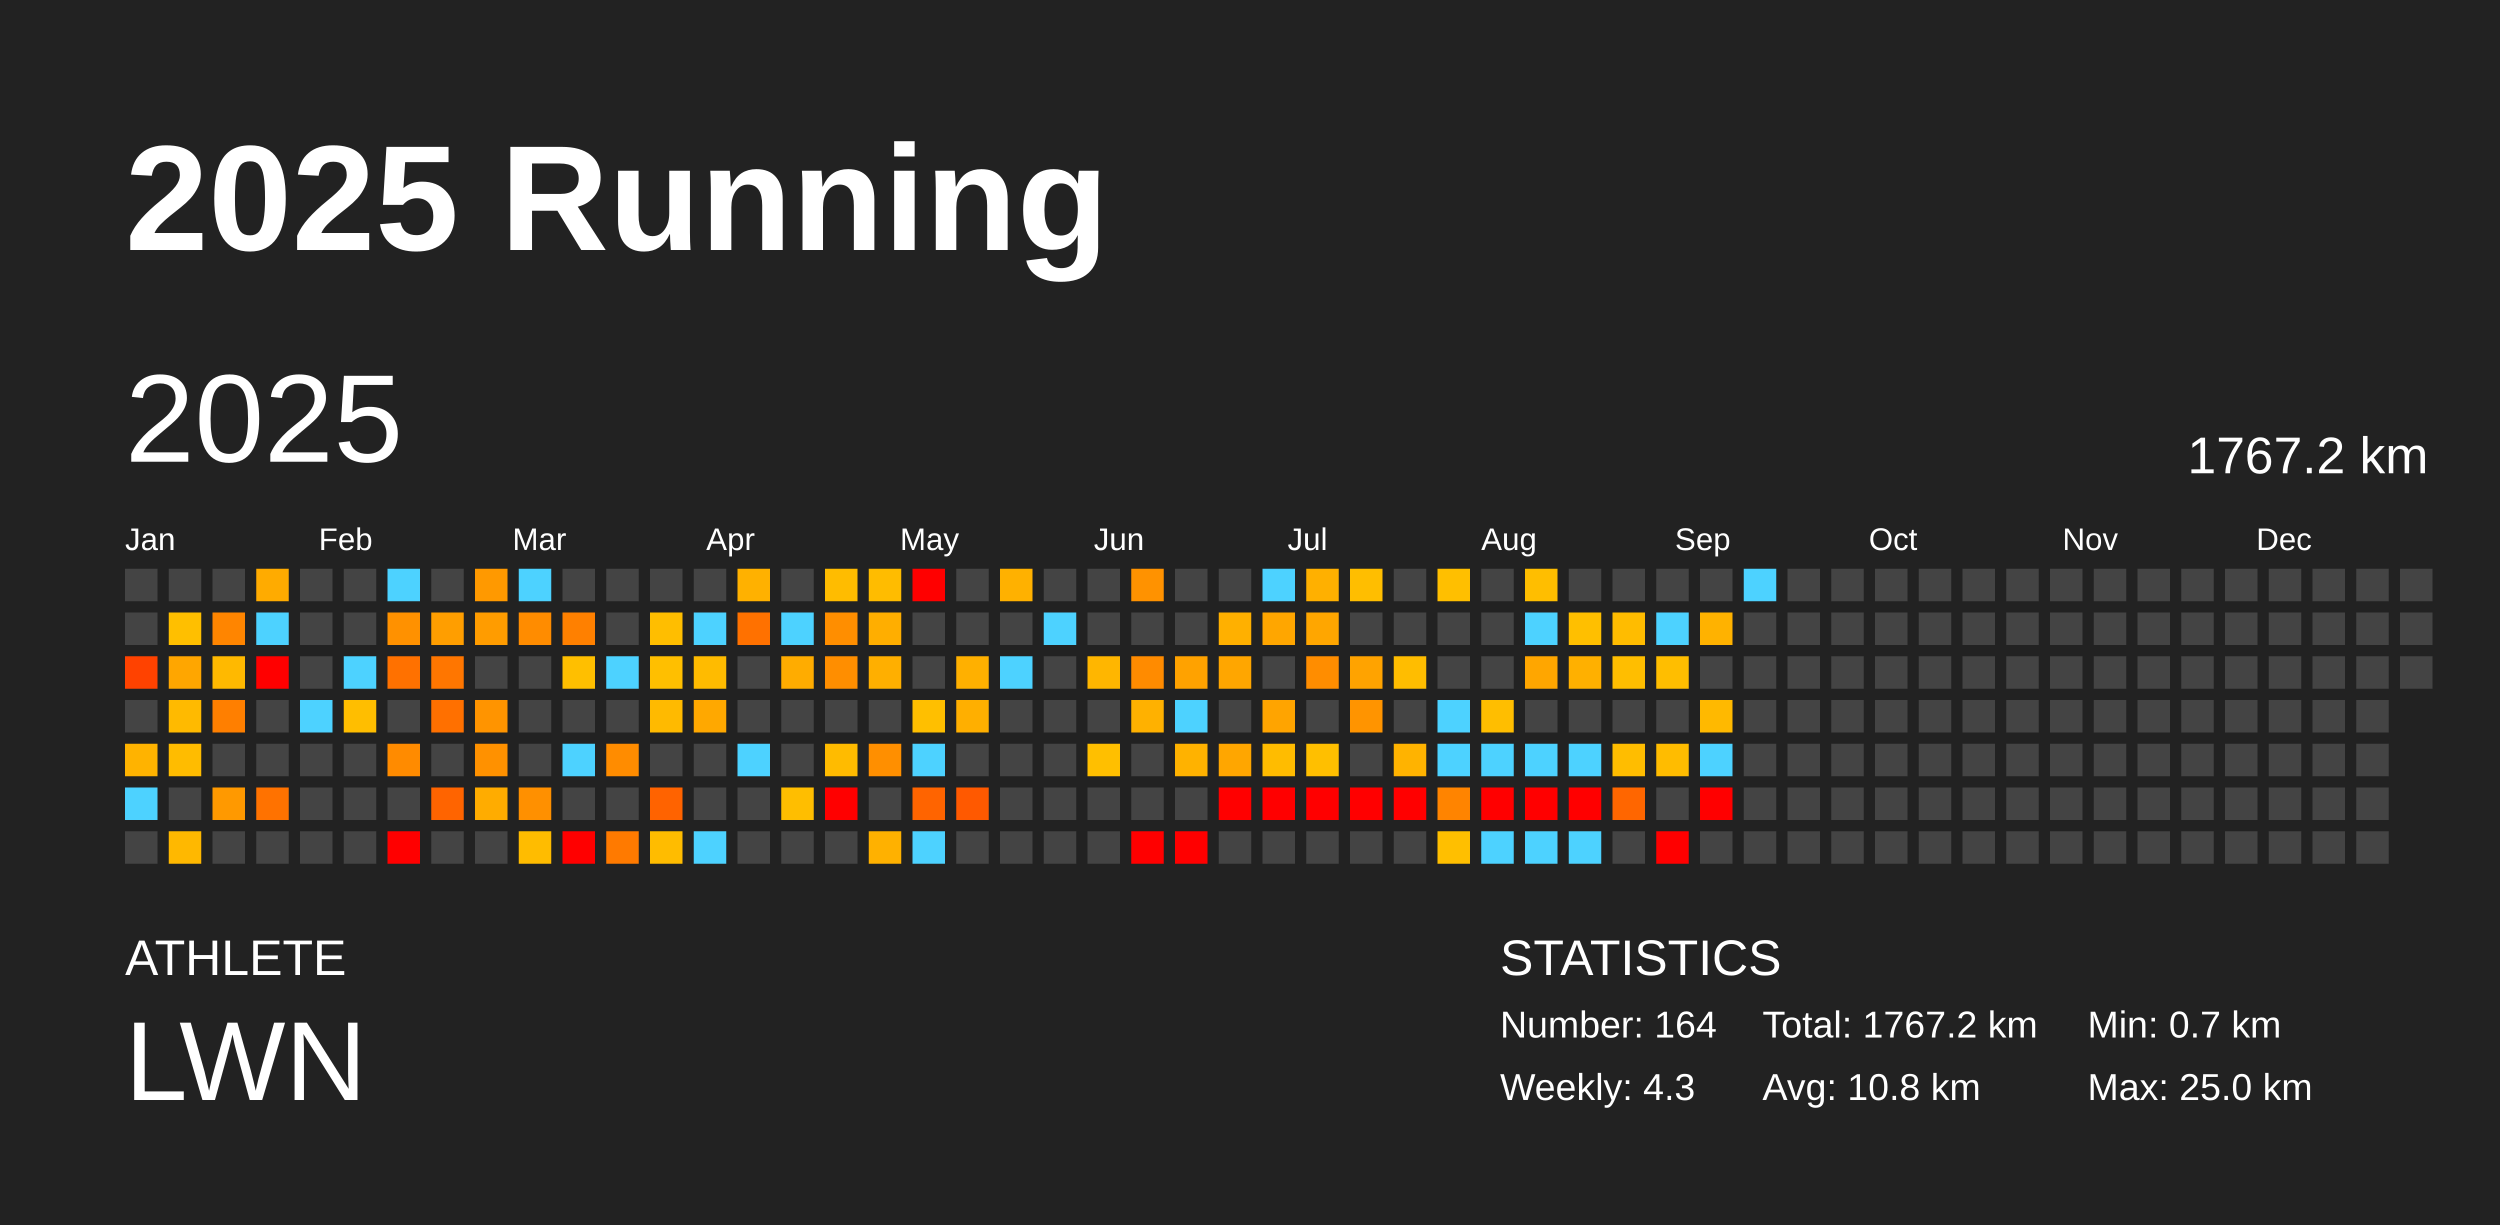
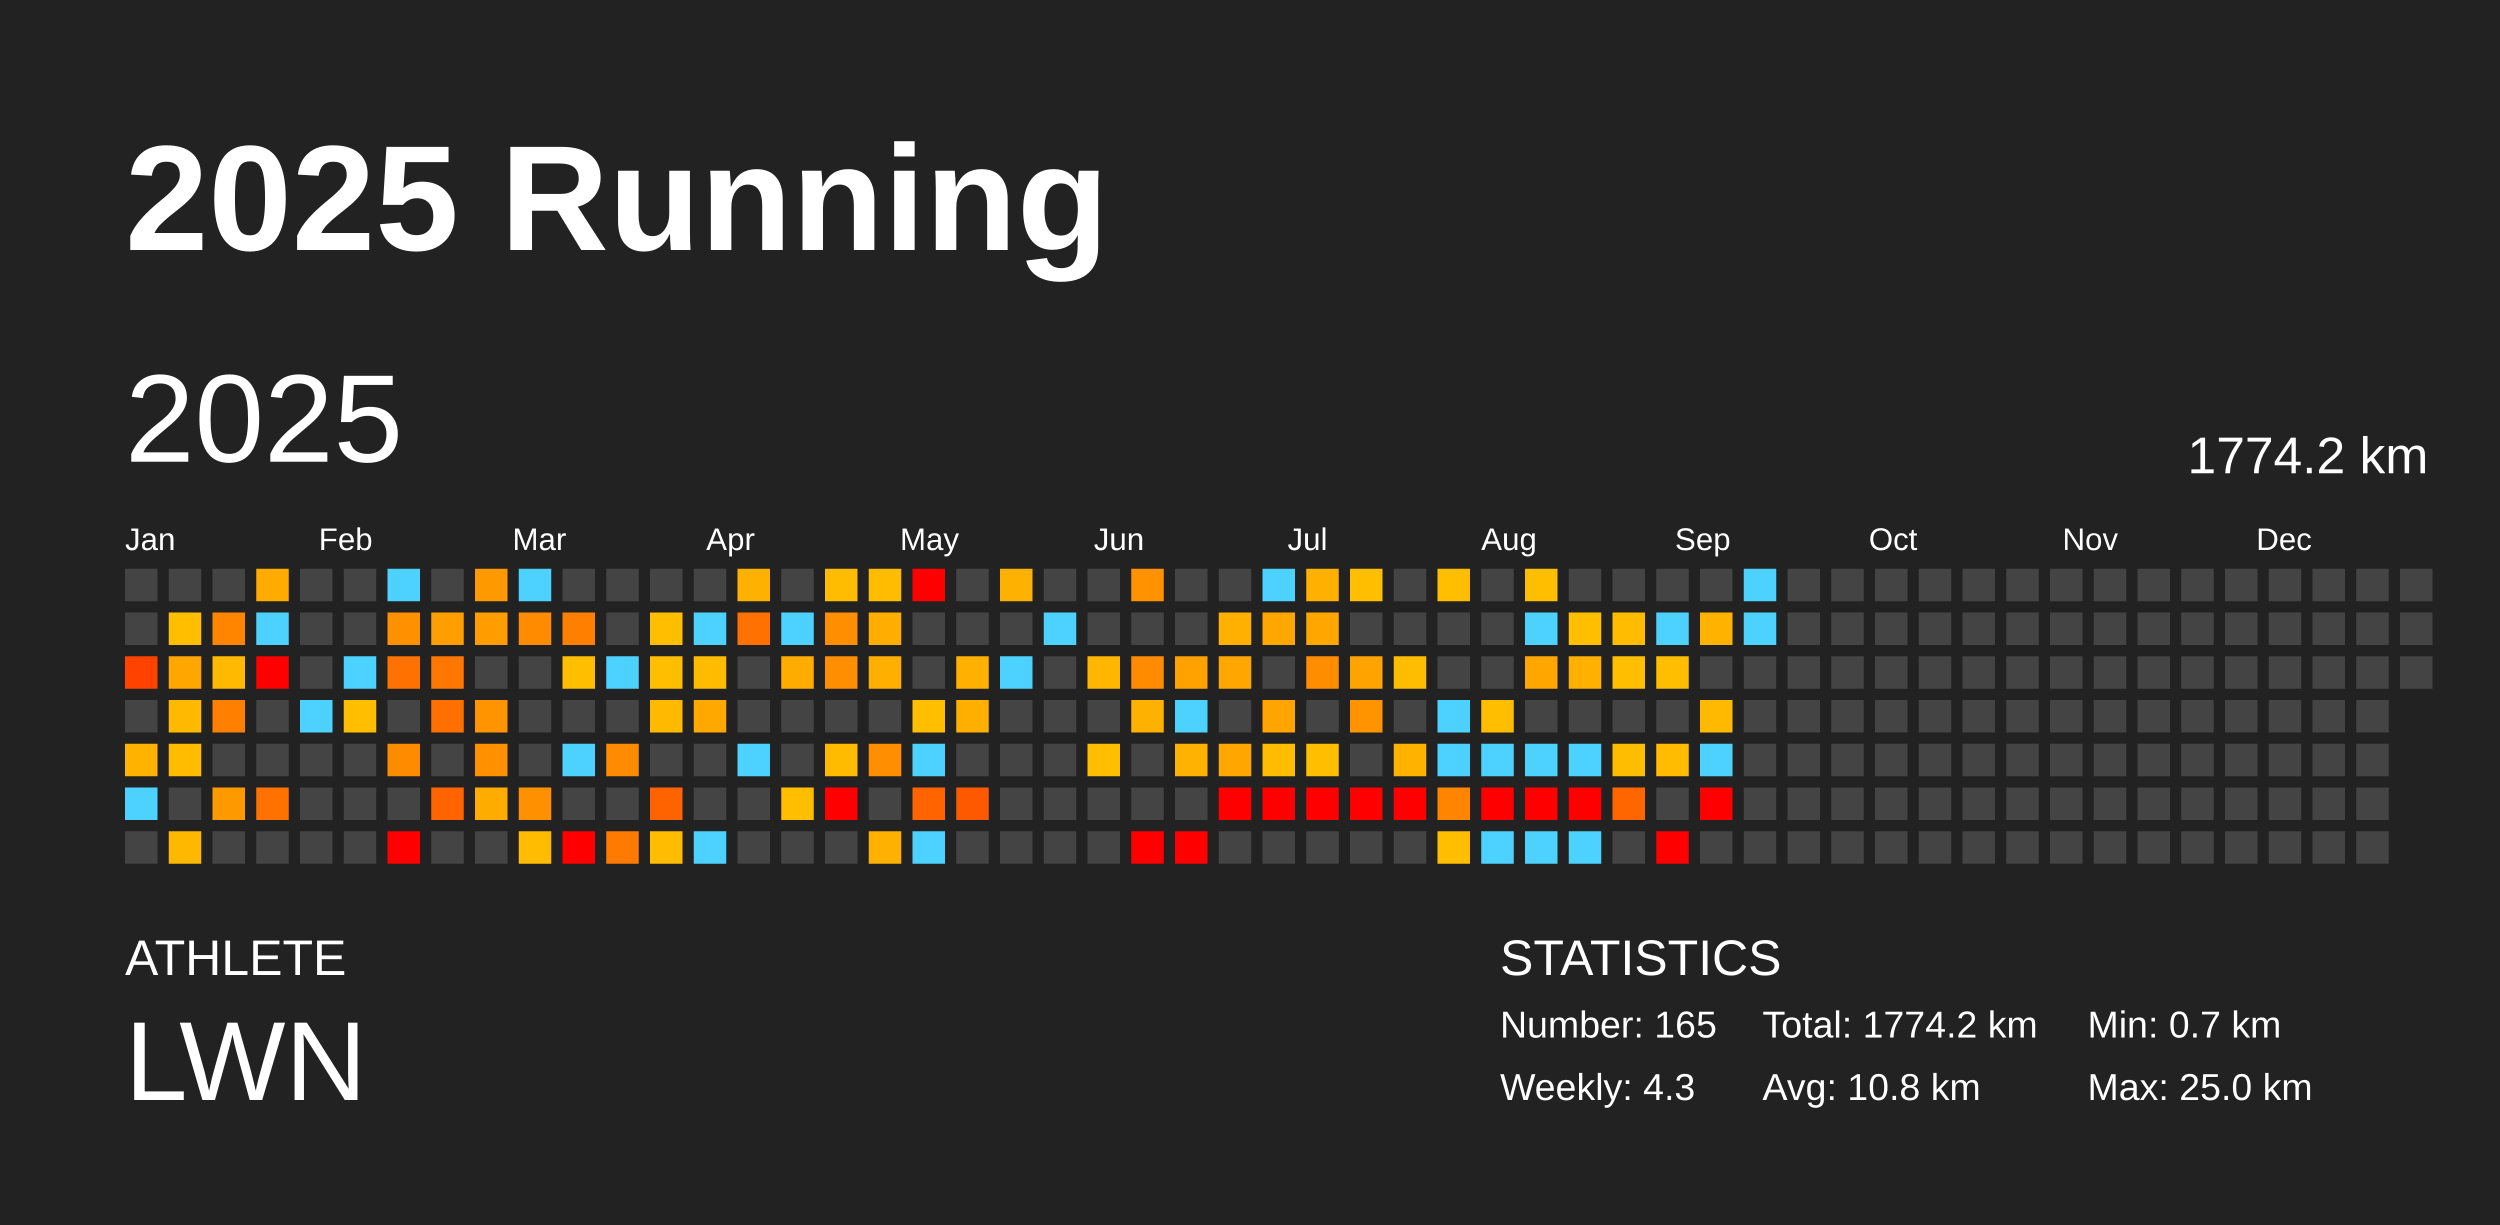
<svg xmlns="http://www.w3.org/2000/svg" baseProfile="full" height="98mm" version="1.1" viewBox="0,0,200,98" width="200mm">
  <defs />
  <rect fill="#222222" height="98" width="200" x="0" y="0" />
  <text fill="#FFFFFF" style="font-size:12px; font-family:Arial; font-weight:bold;" x="10" y="20">2025 Running</text>
  <text fill="#FFFFFF" style="font-size:4px; font-family:Arial" x="10" y="78">ATHLETE</text>
  <text fill="#FFFFFF" style="font-size:9px; font-family:Arial" x="10" y="88">LWN</text>
  <text fill="#FFFFFF" style="font-size:4px; font-family:Arial" x="120" y="78">STATISTICS</text>
-   <text fill="#FFFFFF" style="font-size:3px; font-family:Arial" x="120" y="83">Number: 164</text>
+   <text fill="#FFFFFF" style="font-size:3px; font-family:Arial" x="120" y="83">Number: 165</text>
  <text fill="#FFFFFF" style="font-size:3px; font-family:Arial" x="120" y="88">Weekly: 4.3</text>
-   <text fill="#FFFFFF" style="font-size:3px; font-family:Arial" x="141" y="83">Total: 1767.2 km</text>
+   <text fill="#FFFFFF" style="font-size:3px; font-family:Arial" x="141" y="83">Total: 1774.2 km</text>
  <text fill="#FFFFFF" style="font-size:3px; font-family:Arial" x="141" y="88">Avg: 10.8 km</text>
  <text fill="#FFFFFF" style="font-size:3px; font-family:Arial" x="167" y="83">Min: 0.7 km</text>
  <text fill="#FFFFFF" style="font-size:3px; font-family:Arial" x="167" y="88">Max: 25.0 km</text>
  <text dominant-baseline="hanging" fill="#FFFFFF" style="font-size:10.0px; font-family:Arial;" x="10" y="30">2025</text>
-   <text dominant-baseline="hanging" fill="#FFFFFF" style="font-size:4.125px; font-family:Arial;" x="175" y="35">1767.2 km</text>
+   <text dominant-baseline="hanging" fill="#FFFFFF" style="font-size:4.125px; font-family:Arial;" x="175" y="35">1774.2 km</text>
  <text fill="#FFFFFF" style="font-size:2.5px; font-family:Arial" x="10.0" y="44">Jan</text>
  <text fill="#FFFFFF" style="font-size:2.5px; font-family:Arial" x="25.5" y="44">Feb</text>
  <text fill="#FFFFFF" style="font-size:2.5px; font-family:Arial" x="41.0" y="44">Mar</text>
  <text fill="#FFFFFF" style="font-size:2.5px; font-family:Arial" x="56.5" y="44">Apr</text>
  <text fill="#FFFFFF" style="font-size:2.5px; font-family:Arial" x="72.0" y="44">May</text>
  <text fill="#FFFFFF" style="font-size:2.5px; font-family:Arial" x="87.5" y="44">Jun</text>
  <text fill="#FFFFFF" style="font-size:2.5px; font-family:Arial" x="103.0" y="44">Jul</text>
  <text fill="#FFFFFF" style="font-size:2.5px; font-family:Arial" x="118.5" y="44">Aug</text>
  <text fill="#FFFFFF" style="font-size:2.5px; font-family:Arial" x="134.0" y="44">Sep</text>
  <text fill="#FFFFFF" style="font-size:2.5px; font-family:Arial" x="149.5" y="44">Oct</text>
  <text fill="#FFFFFF" style="font-size:2.5px; font-family:Arial" x="165.0" y="44">Nov</text>
  <text fill="#FFFFFF" style="font-size:2.5px; font-family:Arial" x="180.5" y="44">Dec</text>
  <rect fill="#444444" height="2.6" width="2.6" x="10.0" y="45.5" />
  <rect fill="#444444" height="2.6" width="2.6" x="10.0" y="49.0" />
  <rect fill="#ff4200" height="2.6" width="2.6" x="10.0" y="52.5" />
  <rect fill="#444444" height="2.6" width="2.6" x="10.0" y="56.0" />
  <rect fill="#ffb300" height="2.6" width="2.6" x="10.0" y="59.5" />
  <rect fill="#4dd2ff" height="2.6" width="2.6" x="10.0" y="63.0" />
  <rect fill="#444444" height="2.6" width="2.6" x="10.0" y="66.5" />
  <rect fill="#444444" height="2.6" width="2.6" x="13.5" y="45.5" />
  <rect fill="#ffbf00" height="2.6" width="2.6" x="13.5" y="49.0" />
  <rect fill="#ffa600" height="2.6" width="2.6" x="13.5" y="52.5" />
  <rect fill="#ffba00" height="2.6" width="2.6" x="13.5" y="56.0" />
  <rect fill="#ffbc00" height="2.6" width="2.6" x="13.5" y="59.5" />
  <rect fill="#444444" height="2.6" width="2.6" x="13.5" y="63.0" />
  <rect fill="#ffb800" height="2.6" width="2.6" x="13.5" y="66.5" />
  <rect fill="#444444" height="2.6" width="2.6" x="17.0" y="45.5" />
  <rect fill="#ff8500" height="2.6" width="2.6" x="17.0" y="49.0" />
  <rect fill="#ffb900" height="2.6" width="2.6" x="17.0" y="52.5" />
  <rect fill="#ff7f00" height="2.6" width="2.6" x="17.0" y="56.0" />
  <rect fill="#444444" height="2.6" width="2.6" x="17.0" y="59.5" />
  <rect fill="#ff9900" height="2.6" width="2.6" x="17.0" y="63.0" />
  <rect fill="#444444" height="2.6" width="2.6" x="17.0" y="66.5" />
  <rect fill="#ffab00" height="2.6" width="2.6" x="20.5" y="45.5" />
  <rect fill="#4dd2ff" height="2.6" width="2.6" x="20.5" y="49.0" />
  <rect fill="red" height="2.6" width="2.6" x="20.5" y="52.5" />
  <rect fill="#444444" height="2.6" width="2.6" x="20.5" y="56.0" />
  <rect fill="#444444" height="2.6" width="2.6" x="20.5" y="59.5" />
  <rect fill="#ff7200" height="2.6" width="2.6" x="20.5" y="63.0" />
  <rect fill="#444444" height="2.6" width="2.6" x="20.5" y="66.5" />
  <rect fill="#444444" height="2.6" width="2.6" x="24.0" y="45.5" />
  <rect fill="#444444" height="2.6" width="2.6" x="24.0" y="49.0" />
  <rect fill="#444444" height="2.6" width="2.6" x="24.0" y="52.5" />
  <rect fill="#4dd2ff" height="2.6" width="2.6" x="24.0" y="56.0" />
  <rect fill="#444444" height="2.6" width="2.6" x="24.0" y="59.5" />
  <rect fill="#444444" height="2.6" width="2.6" x="24.0" y="63.0" />
  <rect fill="#444444" height="2.6" width="2.6" x="24.0" y="66.5" />
  <rect fill="#444444" height="2.6" width="2.6" x="27.5" y="45.5" />
  <rect fill="#444444" height="2.6" width="2.6" x="27.5" y="49.0" />
  <rect fill="#4dd2ff" height="2.6" width="2.6" x="27.5" y="52.5" />
  <rect fill="#ffbe00" height="2.6" width="2.6" x="27.5" y="56.0" />
  <rect fill="#444444" height="2.6" width="2.6" x="27.5" y="59.5" />
  <rect fill="#444444" height="2.6" width="2.6" x="27.5" y="63.0" />
  <rect fill="#444444" height="2.6" width="2.6" x="27.5" y="66.5" />
  <rect fill="#4dd2ff" height="2.6" width="2.6" x="31.0" y="45.5" />
  <rect fill="#ff9100" height="2.6" width="2.6" x="31.0" y="49.0" />
  <rect fill="#ff7100" height="2.6" width="2.6" x="31.0" y="52.5" />
  <rect fill="#444444" height="2.6" width="2.6" x="31.0" y="56.0" />
  <rect fill="#ff8b00" height="2.6" width="2.6" x="31.0" y="59.5" />
  <rect fill="#444444" height="2.6" width="2.6" x="31.0" y="63.0" />
  <rect fill="red" height="2.6" width="2.6" x="31.0" y="66.5" />
  <rect fill="#444444" height="2.6" width="2.6" x="34.5" y="45.5" />
  <rect fill="#ff9e00" height="2.6" width="2.6" x="34.5" y="49.0" />
  <rect fill="#ff7600" height="2.6" width="2.6" x="34.5" y="52.5" />
  <rect fill="#ff7000" height="2.6" width="2.6" x="34.5" y="56.0" />
  <rect fill="#444444" height="2.6" width="2.6" x="34.5" y="59.5" />
  <rect fill="#ff6400" height="2.6" width="2.6" x="34.5" y="63.0" />
  <rect fill="#444444" height="2.6" width="2.6" x="34.5" y="66.5" />
  <rect fill="#ff9900" height="2.6" width="2.6" x="38.0" y="45.5" />
  <rect fill="#ff9c00" height="2.6" width="2.6" x="38.0" y="49.0" />
  <rect fill="#444444" height="2.6" width="2.6" x="38.0" y="52.5" />
  <rect fill="#ff9400" height="2.6" width="2.6" x="38.0" y="56.0" />
  <rect fill="#ff9100" height="2.6" width="2.6" x="38.0" y="59.5" />
  <rect fill="#ffac00" height="2.6" width="2.6" x="38.0" y="63.0" />
  <rect fill="#444444" height="2.6" width="2.6" x="38.0" y="66.5" />
  <rect fill="#4dd2ff" height="2.6" width="2.6" x="41.5" y="45.5" />
  <rect fill="#ff8c00" height="2.6" width="2.6" x="41.5" y="49.0" />
  <rect fill="#444444" height="2.6" width="2.6" x="41.5" y="52.5" />
  <rect fill="#444444" height="2.6" width="2.6" x="41.5" y="56.0" />
  <rect fill="#444444" height="2.6" width="2.6" x="41.5" y="59.5" />
  <rect fill="#ff9000" height="2.6" width="2.6" x="41.5" y="63.0" />
  <rect fill="#ffbc00" height="2.6" width="2.6" x="41.5" y="66.5" />
  <rect fill="#444444" height="2.6" width="2.6" x="45.0" y="45.5" />
  <rect fill="#ff8000" height="2.6" width="2.6" x="45.0" y="49.0" />
  <rect fill="#ffbf00" height="2.6" width="2.6" x="45.0" y="52.5" />
  <rect fill="#444444" height="2.6" width="2.6" x="45.0" y="56.0" />
  <rect fill="#4dd2ff" height="2.6" width="2.6" x="45.0" y="59.5" />
  <rect fill="#444444" height="2.6" width="2.6" x="45.0" y="63.0" />
  <rect fill="red" height="2.6" width="2.6" x="45.0" y="66.5" />
  <rect fill="#444444" height="2.6" width="2.6" x="48.5" y="45.5" />
  <rect fill="#444444" height="2.6" width="2.6" x="48.5" y="49.0" />
  <rect fill="#4dd2ff" height="2.6" width="2.6" x="48.5" y="52.5" />
  <rect fill="#444444" height="2.6" width="2.6" x="48.5" y="56.0" />
  <rect fill="#ff8c00" height="2.6" width="2.6" x="48.5" y="59.5" />
  <rect fill="#444444" height="2.6" width="2.6" x="48.5" y="63.0" />
  <rect fill="#ff7a00" height="2.6" width="2.6" x="48.5" y="66.5" />
  <rect fill="#444444" height="2.6" width="2.6" x="52.0" y="45.5" />
  <rect fill="#ffbe00" height="2.6" width="2.6" x="52.0" y="49.0" />
  <rect fill="#ffbf00" height="2.6" width="2.6" x="52.0" y="52.5" />
  <rect fill="#ffba00" height="2.6" width="2.6" x="52.0" y="56.0" />
  <rect fill="#444444" height="2.6" width="2.6" x="52.0" y="59.5" />
  <rect fill="#ff6300" height="2.6" width="2.6" x="52.0" y="63.0" />
  <rect fill="#ffbc00" height="2.6" width="2.6" x="52.0" y="66.5" />
  <rect fill="#444444" height="2.6" width="2.6" x="55.5" y="45.5" />
  <rect fill="#4dd2ff" height="2.6" width="2.6" x="55.5" y="49.0" />
  <rect fill="#ffbb00" height="2.6" width="2.6" x="55.5" y="52.5" />
  <rect fill="#ffa800" height="2.6" width="2.6" x="55.5" y="56.0" />
  <rect fill="#444444" height="2.6" width="2.6" x="55.5" y="59.5" />
  <rect fill="#444444" height="2.6" width="2.6" x="55.5" y="63.0" />
  <rect fill="#4dd2ff" height="2.6" width="2.6" x="55.5" y="66.5" />
  <rect fill="#ffb100" height="2.6" width="2.6" x="59.0" y="45.5" />
  <rect fill="#ff7100" height="2.6" width="2.6" x="59.0" y="49.0" />
  <rect fill="#444444" height="2.6" width="2.6" x="59.0" y="52.5" />
  <rect fill="#444444" height="2.6" width="2.6" x="59.0" y="56.0" />
  <rect fill="#4dd2ff" height="2.6" width="2.6" x="59.0" y="59.5" />
  <rect fill="#444444" height="2.6" width="2.6" x="59.0" y="63.0" />
  <rect fill="#444444" height="2.6" width="2.6" x="59.0" y="66.5" />
  <rect fill="#444444" height="2.6" width="2.6" x="62.5" y="45.5" />
  <rect fill="#4dd2ff" height="2.6" width="2.6" x="62.5" y="49.0" />
  <rect fill="#ffac00" height="2.6" width="2.6" x="62.5" y="52.5" />
  <rect fill="#444444" height="2.6" width="2.6" x="62.5" y="56.0" />
  <rect fill="#444444" height="2.6" width="2.6" x="62.5" y="59.5" />
  <rect fill="#ffbe00" height="2.6" width="2.6" x="62.5" y="63.0" />
  <rect fill="#444444" height="2.6" width="2.6" x="62.5" y="66.5" />
  <rect fill="#ffbc00" height="2.6" width="2.6" x="66.0" y="45.5" />
  <rect fill="#ff8e00" height="2.6" width="2.6" x="66.0" y="49.0" />
  <rect fill="#ff8e00" height="2.6" width="2.6" x="66.0" y="52.5" />
  <rect fill="#444444" height="2.6" width="2.6" x="66.0" y="56.0" />
  <rect fill="#ffbb00" height="2.6" width="2.6" x="66.0" y="59.5" />
  <rect fill="red" height="2.6" width="2.6" x="66.0" y="63.0" />
  <rect fill="#444444" height="2.6" width="2.6" x="66.0" y="66.5" />
  <rect fill="#ffbc00" height="2.6" width="2.6" x="69.5" y="45.5" />
  <rect fill="#ffae00" height="2.6" width="2.6" x="69.5" y="49.0" />
  <rect fill="#ffaf00" height="2.6" width="2.6" x="69.5" y="52.5" />
  <rect fill="#444444" height="2.6" width="2.6" x="69.5" y="56.0" />
  <rect fill="#ff8f00" height="2.6" width="2.6" x="69.5" y="59.5" />
  <rect fill="#444444" height="2.6" width="2.6" x="69.5" y="63.0" />
  <rect fill="#ffb100" height="2.6" width="2.6" x="69.5" y="66.5" />
  <rect fill="red" height="2.6" width="2.6" x="73.0" y="45.5" />
  <rect fill="#444444" height="2.6" width="2.6" x="73.0" y="49.0" />
  <rect fill="#444444" height="2.6" width="2.6" x="73.0" y="52.5" />
  <rect fill="#ffbf00" height="2.6" width="2.6" x="73.0" y="56.0" />
  <rect fill="#4dd2ff" height="2.6" width="2.6" x="73.0" y="59.5" />
  <rect fill="#ff6400" height="2.6" width="2.6" x="73.0" y="63.0" />
  <rect fill="#4dd2ff" height="2.6" width="2.6" x="73.0" y="66.5" />
  <rect fill="#444444" height="2.6" width="2.6" x="76.5" y="45.5" />
  <rect fill="#444444" height="2.6" width="2.6" x="76.5" y="49.0" />
  <rect fill="#ffb000" height="2.6" width="2.6" x="76.5" y="52.5" />
  <rect fill="#ffaf00" height="2.6" width="2.6" x="76.5" y="56.0" />
  <rect fill="#444444" height="2.6" width="2.6" x="76.5" y="59.5" />
  <rect fill="#ff5900" height="2.6" width="2.6" x="76.5" y="63.0" />
  <rect fill="#444444" height="2.6" width="2.6" x="76.5" y="66.5" />
  <rect fill="#ffb100" height="2.6" width="2.6" x="80.0" y="45.5" />
  <rect fill="#444444" height="2.6" width="2.6" x="80.0" y="49.0" />
  <rect fill="#4dd2ff" height="2.6" width="2.6" x="80.0" y="52.5" />
  <rect fill="#444444" height="2.6" width="2.6" x="80.0" y="56.0" />
  <rect fill="#444444" height="2.6" width="2.6" x="80.0" y="59.5" />
  <rect fill="#444444" height="2.6" width="2.6" x="80.0" y="63.0" />
  <rect fill="#444444" height="2.6" width="2.6" x="80.0" y="66.5" />
  <rect fill="#444444" height="2.6" width="2.6" x="83.5" y="45.5" />
  <rect fill="#4dd2ff" height="2.6" width="2.6" x="83.5" y="49.0" />
  <rect fill="#444444" height="2.6" width="2.6" x="83.5" y="52.5" />
  <rect fill="#444444" height="2.6" width="2.6" x="83.5" y="56.0" />
  <rect fill="#444444" height="2.6" width="2.6" x="83.5" y="59.5" />
  <rect fill="#444444" height="2.6" width="2.6" x="83.5" y="63.0" />
  <rect fill="#444444" height="2.6" width="2.6" x="83.5" y="66.5" />
  <rect fill="#444444" height="2.6" width="2.6" x="87.0" y="45.5" />
  <rect fill="#444444" height="2.6" width="2.6" x="87.0" y="49.0" />
  <rect fill="#ffb600" height="2.6" width="2.6" x="87.0" y="52.5" />
  <rect fill="#444444" height="2.6" width="2.6" x="87.0" y="56.0" />
  <rect fill="#ffbf00" height="2.6" width="2.6" x="87.0" y="59.5" />
  <rect fill="#444444" height="2.6" width="2.6" x="87.0" y="63.0" />
  <rect fill="#444444" height="2.6" width="2.6" x="87.0" y="66.5" />
  <rect fill="#ff9200" height="2.6" width="2.6" x="90.5" y="45.5" />
  <rect fill="#444444" height="2.6" width="2.6" x="90.5" y="49.0" />
  <rect fill="#ff8b00" height="2.6" width="2.6" x="90.5" y="52.5" />
  <rect fill="#ffb100" height="2.6" width="2.6" x="90.5" y="56.0" />
  <rect fill="#444444" height="2.6" width="2.6" x="90.5" y="59.5" />
  <rect fill="#444444" height="2.6" width="2.6" x="90.5" y="63.0" />
  <rect fill="red" height="2.6" width="2.6" x="90.5" y="66.5" />
  <rect fill="#444444" height="2.6" width="2.6" x="94.0" y="45.5" />
  <rect fill="#444444" height="2.6" width="2.6" x="94.0" y="49.0" />
  <rect fill="#ffa200" height="2.6" width="2.6" x="94.0" y="52.5" />
  <rect fill="#4dd2ff" height="2.6" width="2.6" x="94.0" y="56.0" />
  <rect fill="#ffb200" height="2.6" width="2.6" x="94.0" y="59.5" />
  <rect fill="#444444" height="2.6" width="2.6" x="94.0" y="63.0" />
  <rect fill="red" height="2.6" width="2.6" x="94.0" y="66.5" />
  <rect fill="#444444" height="2.6" width="2.6" x="97.5" y="45.5" />
  <rect fill="#ffb000" height="2.6" width="2.6" x="97.5" y="49.0" />
  <rect fill="#ffa600" height="2.6" width="2.6" x="97.5" y="52.5" />
  <rect fill="#444444" height="2.6" width="2.6" x="97.5" y="56.0" />
  <rect fill="#ffa600" height="2.6" width="2.6" x="97.5" y="59.5" />
  <rect fill="red" height="2.6" width="2.6" x="97.5" y="63.0" />
  <rect fill="#444444" height="2.6" width="2.6" x="97.5" y="66.5" />
  <rect fill="#4dd2ff" height="2.6" width="2.6" x="101.0" y="45.5" />
  <rect fill="#ffa600" height="2.6" width="2.6" x="101.0" y="49.0" />
  <rect fill="#444444" height="2.6" width="2.6" x="101.0" y="52.5" />
  <rect fill="#ffa400" height="2.6" width="2.6" x="101.0" y="56.0" />
  <rect fill="#ffbc00" height="2.6" width="2.6" x="101.0" y="59.5" />
  <rect fill="red" height="2.6" width="2.6" x="101.0" y="63.0" />
  <rect fill="#444444" height="2.6" width="2.6" x="101.0" y="66.5" />
  <rect fill="#ffb000" height="2.6" width="2.6" x="104.5" y="45.5" />
  <rect fill="#ffa600" height="2.6" width="2.6" x="104.5" y="49.0" />
  <rect fill="#ff8d00" height="2.6" width="2.6" x="104.5" y="52.5" />
  <rect fill="#444444" height="2.6" width="2.6" x="104.5" y="56.0" />
  <rect fill="#ffbf00" height="2.6" width="2.6" x="104.5" y="59.5" />
  <rect fill="red" height="2.6" width="2.6" x="104.5" y="63.0" />
  <rect fill="#444444" height="2.6" width="2.6" x="104.5" y="66.5" />
  <rect fill="#ffbe00" height="2.6" width="2.6" x="108.0" y="45.5" />
  <rect fill="#444444" height="2.6" width="2.6" x="108.0" y="49.0" />
  <rect fill="#ffa300" height="2.6" width="2.6" x="108.0" y="52.5" />
  <rect fill="#ff9400" height="2.6" width="2.6" x="108.0" y="56.0" />
  <rect fill="#444444" height="2.6" width="2.6" x="108.0" y="59.5" />
  <rect fill="red" height="2.6" width="2.6" x="108.0" y="63.0" />
  <rect fill="#444444" height="2.6" width="2.6" x="108.0" y="66.5" />
  <rect fill="#444444" height="2.6" width="2.6" x="111.5" y="45.5" />
  <rect fill="#444444" height="2.6" width="2.6" x="111.5" y="49.0" />
  <rect fill="#ffbd00" height="2.6" width="2.6" x="111.5" y="52.5" />
  <rect fill="#444444" height="2.6" width="2.6" x="111.5" y="56.0" />
  <rect fill="#ffb300" height="2.6" width="2.6" x="111.5" y="59.5" />
  <rect fill="red" height="2.6" width="2.6" x="111.5" y="63.0" />
  <rect fill="#444444" height="2.6" width="2.6" x="111.5" y="66.5" />
  <rect fill="#ffbf00" height="2.6" width="2.6" x="115.0" y="45.5" />
  <rect fill="#444444" height="2.6" width="2.6" x="115.0" y="49.0" />
  <rect fill="#444444" height="2.6" width="2.6" x="115.0" y="52.5" />
  <rect fill="#4dd2ff" height="2.6" width="2.6" x="115.0" y="56.0" />
  <rect fill="#4dd2ff" height="2.6" width="2.6" x="115.0" y="59.5" />
  <rect fill="#ff8400" height="2.6" width="2.6" x="115.0" y="63.0" />
  <rect fill="#ffbf00" height="2.6" width="2.6" x="115.0" y="66.5" />
  <rect fill="#444444" height="2.6" width="2.6" x="118.5" y="45.5" />
  <rect fill="#444444" height="2.6" width="2.6" x="118.5" y="49.0" />
  <rect fill="#444444" height="2.6" width="2.6" x="118.5" y="52.5" />
  <rect fill="#ffbe00" height="2.6" width="2.6" x="118.5" y="56.0" />
  <rect fill="#4dd2ff" height="2.6" width="2.6" x="118.5" y="59.5" />
  <rect fill="red" height="2.6" width="2.6" x="118.5" y="63.0" />
  <rect fill="#4dd2ff" height="2.6" width="2.6" x="118.5" y="66.5" />
  <rect fill="#ffbe00" height="2.6" width="2.6" x="122.0" y="45.5" />
  <rect fill="#4dd2ff" height="2.6" width="2.6" x="122.0" y="49.0" />
  <rect fill="#ffa600" height="2.6" width="2.6" x="122.0" y="52.5" />
  <rect fill="#444444" height="2.6" width="2.6" x="122.0" y="56.0" />
  <rect fill="#4dd2ff" height="2.6" width="2.6" x="122.0" y="59.5" />
  <rect fill="red" height="2.6" width="2.6" x="122.0" y="63.0" />
  <rect fill="#4dd2ff" height="2.6" width="2.6" x="122.0" y="66.5" />
  <rect fill="#444444" height="2.6" width="2.6" x="125.5" y="45.5" />
  <rect fill="#ffbf00" height="2.6" width="2.6" x="125.5" y="49.0" />
  <rect fill="#ffb000" height="2.6" width="2.6" x="125.5" y="52.5" />
  <rect fill="#444444" height="2.6" width="2.6" x="125.5" y="56.0" />
  <rect fill="#4dd2ff" height="2.6" width="2.6" x="125.5" y="59.5" />
  <rect fill="red" height="2.6" width="2.6" x="125.5" y="63.0" />
  <rect fill="#4dd2ff" height="2.6" width="2.6" x="125.5" y="66.5" />
  <rect fill="#444444" height="2.6" width="2.6" x="129.0" y="45.5" />
  <rect fill="#ffbc00" height="2.6" width="2.6" x="129.0" y="49.0" />
  <rect fill="#ffbe00" height="2.6" width="2.6" x="129.0" y="52.5" />
  <rect fill="#444444" height="2.6" width="2.6" x="129.0" y="56.0" />
  <rect fill="#ffbd00" height="2.6" width="2.6" x="129.0" y="59.5" />
  <rect fill="#ff6600" height="2.6" width="2.6" x="129.0" y="63.0" />
  <rect fill="#444444" height="2.6" width="2.6" x="129.0" y="66.5" />
  <rect fill="#444444" height="2.6" width="2.6" x="132.5" y="45.5" />
  <rect fill="#4dd2ff" height="2.6" width="2.6" x="132.5" y="49.0" />
  <rect fill="#ffbe00" height="2.6" width="2.6" x="132.5" y="52.5" />
  <rect fill="#444444" height="2.6" width="2.6" x="132.5" y="56.0" />
  <rect fill="#ffbc00" height="2.6" width="2.6" x="132.5" y="59.5" />
  <rect fill="#444444" height="2.6" width="2.6" x="132.5" y="63.0" />
  <rect fill="red" height="2.6" width="2.6" x="132.5" y="66.5" />
  <rect fill="#444444" height="2.6" width="2.6" x="136.0" y="45.5" />
  <rect fill="#ffb200" height="2.6" width="2.6" x="136.0" y="49.0" />
  <rect fill="#444444" height="2.6" width="2.6" x="136.0" y="52.5" />
  <rect fill="#ffb900" height="2.6" width="2.6" x="136.0" y="56.0" />
  <rect fill="#4dd2ff" height="2.6" width="2.6" x="136.0" y="59.5" />
  <rect fill="red" height="2.6" width="2.6" x="136.0" y="63.0" />
  <rect fill="#444444" height="2.6" width="2.6" x="136.0" y="66.5" />
  <rect fill="#4dd2ff" height="2.6" width="2.6" x="139.5" y="45.5" />
-   <rect fill="#444444" height="2.6" width="2.6" x="139.5" y="49.0" />
+   <rect fill="#4dd2ff" height="2.6" width="2.6" x="139.5" y="49.0" />
  <rect fill="#444444" height="2.6" width="2.6" x="139.5" y="52.5" />
  <rect fill="#444444" height="2.6" width="2.6" x="139.5" y="56.0" />
  <rect fill="#444444" height="2.6" width="2.6" x="139.5" y="59.5" />
  <rect fill="#444444" height="2.6" width="2.6" x="139.5" y="63.0" />
  <rect fill="#444444" height="2.6" width="2.6" x="139.5" y="66.5" />
  <rect fill="#444444" height="2.6" width="2.6" x="143.0" y="45.5" />
  <rect fill="#444444" height="2.6" width="2.6" x="143.0" y="49.0" />
  <rect fill="#444444" height="2.6" width="2.6" x="143.0" y="52.5" />
  <rect fill="#444444" height="2.6" width="2.6" x="143.0" y="56.0" />
  <rect fill="#444444" height="2.6" width="2.6" x="143.0" y="59.5" />
  <rect fill="#444444" height="2.6" width="2.6" x="143.0" y="63.0" />
  <rect fill="#444444" height="2.6" width="2.6" x="143.0" y="66.5" />
  <rect fill="#444444" height="2.6" width="2.6" x="146.5" y="45.5" />
  <rect fill="#444444" height="2.6" width="2.6" x="146.5" y="49.0" />
  <rect fill="#444444" height="2.6" width="2.6" x="146.5" y="52.5" />
  <rect fill="#444444" height="2.6" width="2.6" x="146.5" y="56.0" />
  <rect fill="#444444" height="2.6" width="2.6" x="146.5" y="59.5" />
  <rect fill="#444444" height="2.6" width="2.6" x="146.5" y="63.0" />
  <rect fill="#444444" height="2.6" width="2.6" x="146.5" y="66.5" />
  <rect fill="#444444" height="2.6" width="2.6" x="150.0" y="45.5" />
  <rect fill="#444444" height="2.6" width="2.6" x="150.0" y="49.0" />
  <rect fill="#444444" height="2.6" width="2.6" x="150.0" y="52.5" />
  <rect fill="#444444" height="2.6" width="2.6" x="150.0" y="56.0" />
  <rect fill="#444444" height="2.6" width="2.6" x="150.0" y="59.5" />
  <rect fill="#444444" height="2.6" width="2.6" x="150.0" y="63.0" />
  <rect fill="#444444" height="2.6" width="2.6" x="150.0" y="66.5" />
  <rect fill="#444444" height="2.6" width="2.6" x="153.5" y="45.5" />
  <rect fill="#444444" height="2.6" width="2.6" x="153.5" y="49.0" />
  <rect fill="#444444" height="2.6" width="2.6" x="153.5" y="52.5" />
  <rect fill="#444444" height="2.6" width="2.6" x="153.5" y="56.0" />
  <rect fill="#444444" height="2.6" width="2.6" x="153.5" y="59.5" />
  <rect fill="#444444" height="2.6" width="2.6" x="153.5" y="63.0" />
  <rect fill="#444444" height="2.6" width="2.6" x="153.5" y="66.5" />
  <rect fill="#444444" height="2.6" width="2.6" x="157.0" y="45.5" />
  <rect fill="#444444" height="2.6" width="2.6" x="157.0" y="49.0" />
  <rect fill="#444444" height="2.6" width="2.6" x="157.0" y="52.5" />
  <rect fill="#444444" height="2.6" width="2.6" x="157.0" y="56.0" />
  <rect fill="#444444" height="2.6" width="2.6" x="157.0" y="59.5" />
  <rect fill="#444444" height="2.6" width="2.6" x="157.0" y="63.0" />
  <rect fill="#444444" height="2.6" width="2.6" x="157.0" y="66.5" />
  <rect fill="#444444" height="2.6" width="2.6" x="160.5" y="45.5" />
  <rect fill="#444444" height="2.6" width="2.6" x="160.5" y="49.0" />
  <rect fill="#444444" height="2.6" width="2.6" x="160.5" y="52.5" />
  <rect fill="#444444" height="2.6" width="2.6" x="160.5" y="56.0" />
  <rect fill="#444444" height="2.6" width="2.6" x="160.5" y="59.5" />
  <rect fill="#444444" height="2.6" width="2.6" x="160.5" y="63.0" />
  <rect fill="#444444" height="2.6" width="2.6" x="160.5" y="66.5" />
  <rect fill="#444444" height="2.6" width="2.6" x="164.0" y="45.5" />
  <rect fill="#444444" height="2.6" width="2.6" x="164.0" y="49.0" />
  <rect fill="#444444" height="2.6" width="2.6" x="164.0" y="52.5" />
  <rect fill="#444444" height="2.6" width="2.6" x="164.0" y="56.0" />
  <rect fill="#444444" height="2.6" width="2.6" x="164.0" y="59.5" />
  <rect fill="#444444" height="2.6" width="2.6" x="164.0" y="63.0" />
  <rect fill="#444444" height="2.6" width="2.6" x="164.0" y="66.5" />
  <rect fill="#444444" height="2.6" width="2.6" x="167.5" y="45.5" />
  <rect fill="#444444" height="2.6" width="2.6" x="167.5" y="49.0" />
  <rect fill="#444444" height="2.6" width="2.6" x="167.5" y="52.5" />
  <rect fill="#444444" height="2.6" width="2.6" x="167.5" y="56.0" />
  <rect fill="#444444" height="2.6" width="2.6" x="167.5" y="59.5" />
  <rect fill="#444444" height="2.6" width="2.6" x="167.5" y="63.0" />
  <rect fill="#444444" height="2.6" width="2.6" x="167.5" y="66.5" />
  <rect fill="#444444" height="2.6" width="2.6" x="171.0" y="45.5" />
  <rect fill="#444444" height="2.6" width="2.6" x="171.0" y="49.0" />
  <rect fill="#444444" height="2.6" width="2.6" x="171.0" y="52.5" />
  <rect fill="#444444" height="2.6" width="2.6" x="171.0" y="56.0" />
  <rect fill="#444444" height="2.6" width="2.6" x="171.0" y="59.5" />
  <rect fill="#444444" height="2.6" width="2.6" x="171.0" y="63.0" />
  <rect fill="#444444" height="2.6" width="2.6" x="171.0" y="66.5" />
  <rect fill="#444444" height="2.6" width="2.6" x="174.5" y="45.5" />
  <rect fill="#444444" height="2.6" width="2.6" x="174.5" y="49.0" />
  <rect fill="#444444" height="2.6" width="2.6" x="174.5" y="52.5" />
  <rect fill="#444444" height="2.6" width="2.6" x="174.5" y="56.0" />
  <rect fill="#444444" height="2.6" width="2.6" x="174.5" y="59.5" />
  <rect fill="#444444" height="2.6" width="2.6" x="174.5" y="63.0" />
  <rect fill="#444444" height="2.6" width="2.6" x="174.5" y="66.5" />
  <rect fill="#444444" height="2.6" width="2.6" x="178.0" y="45.5" />
  <rect fill="#444444" height="2.6" width="2.6" x="178.0" y="49.0" />
  <rect fill="#444444" height="2.6" width="2.6" x="178.0" y="52.5" />
  <rect fill="#444444" height="2.6" width="2.6" x="178.0" y="56.0" />
  <rect fill="#444444" height="2.6" width="2.6" x="178.0" y="59.5" />
  <rect fill="#444444" height="2.6" width="2.6" x="178.0" y="63.0" />
  <rect fill="#444444" height="2.6" width="2.6" x="178.0" y="66.5" />
  <rect fill="#444444" height="2.6" width="2.6" x="181.5" y="45.5" />
  <rect fill="#444444" height="2.6" width="2.6" x="181.5" y="49.0" />
  <rect fill="#444444" height="2.6" width="2.6" x="181.5" y="52.5" />
  <rect fill="#444444" height="2.6" width="2.6" x="181.5" y="56.0" />
  <rect fill="#444444" height="2.6" width="2.6" x="181.5" y="59.5" />
  <rect fill="#444444" height="2.6" width="2.6" x="181.5" y="63.0" />
  <rect fill="#444444" height="2.6" width="2.6" x="181.5" y="66.5" />
  <rect fill="#444444" height="2.6" width="2.6" x="185.0" y="45.5" />
  <rect fill="#444444" height="2.6" width="2.6" x="185.0" y="49.0" />
  <rect fill="#444444" height="2.6" width="2.6" x="185.0" y="52.5" />
  <rect fill="#444444" height="2.6" width="2.6" x="185.0" y="56.0" />
  <rect fill="#444444" height="2.6" width="2.6" x="185.0" y="59.5" />
  <rect fill="#444444" height="2.6" width="2.6" x="185.0" y="63.0" />
  <rect fill="#444444" height="2.6" width="2.6" x="185.0" y="66.5" />
  <rect fill="#444444" height="2.6" width="2.6" x="188.5" y="45.5" />
  <rect fill="#444444" height="2.6" width="2.6" x="188.5" y="49.0" />
  <rect fill="#444444" height="2.6" width="2.6" x="188.5" y="52.5" />
  <rect fill="#444444" height="2.6" width="2.6" x="188.5" y="56.0" />
  <rect fill="#444444" height="2.6" width="2.6" x="188.5" y="59.5" />
  <rect fill="#444444" height="2.6" width="2.6" x="188.5" y="63.0" />
  <rect fill="#444444" height="2.6" width="2.6" x="188.5" y="66.5" />
  <rect fill="#444444" height="2.6" width="2.6" x="192.0" y="45.5" />
  <rect fill="#444444" height="2.6" width="2.6" x="192.0" y="49.0" />
  <rect fill="#444444" height="2.6" width="2.6" x="192.0" y="52.5" />
</svg>
